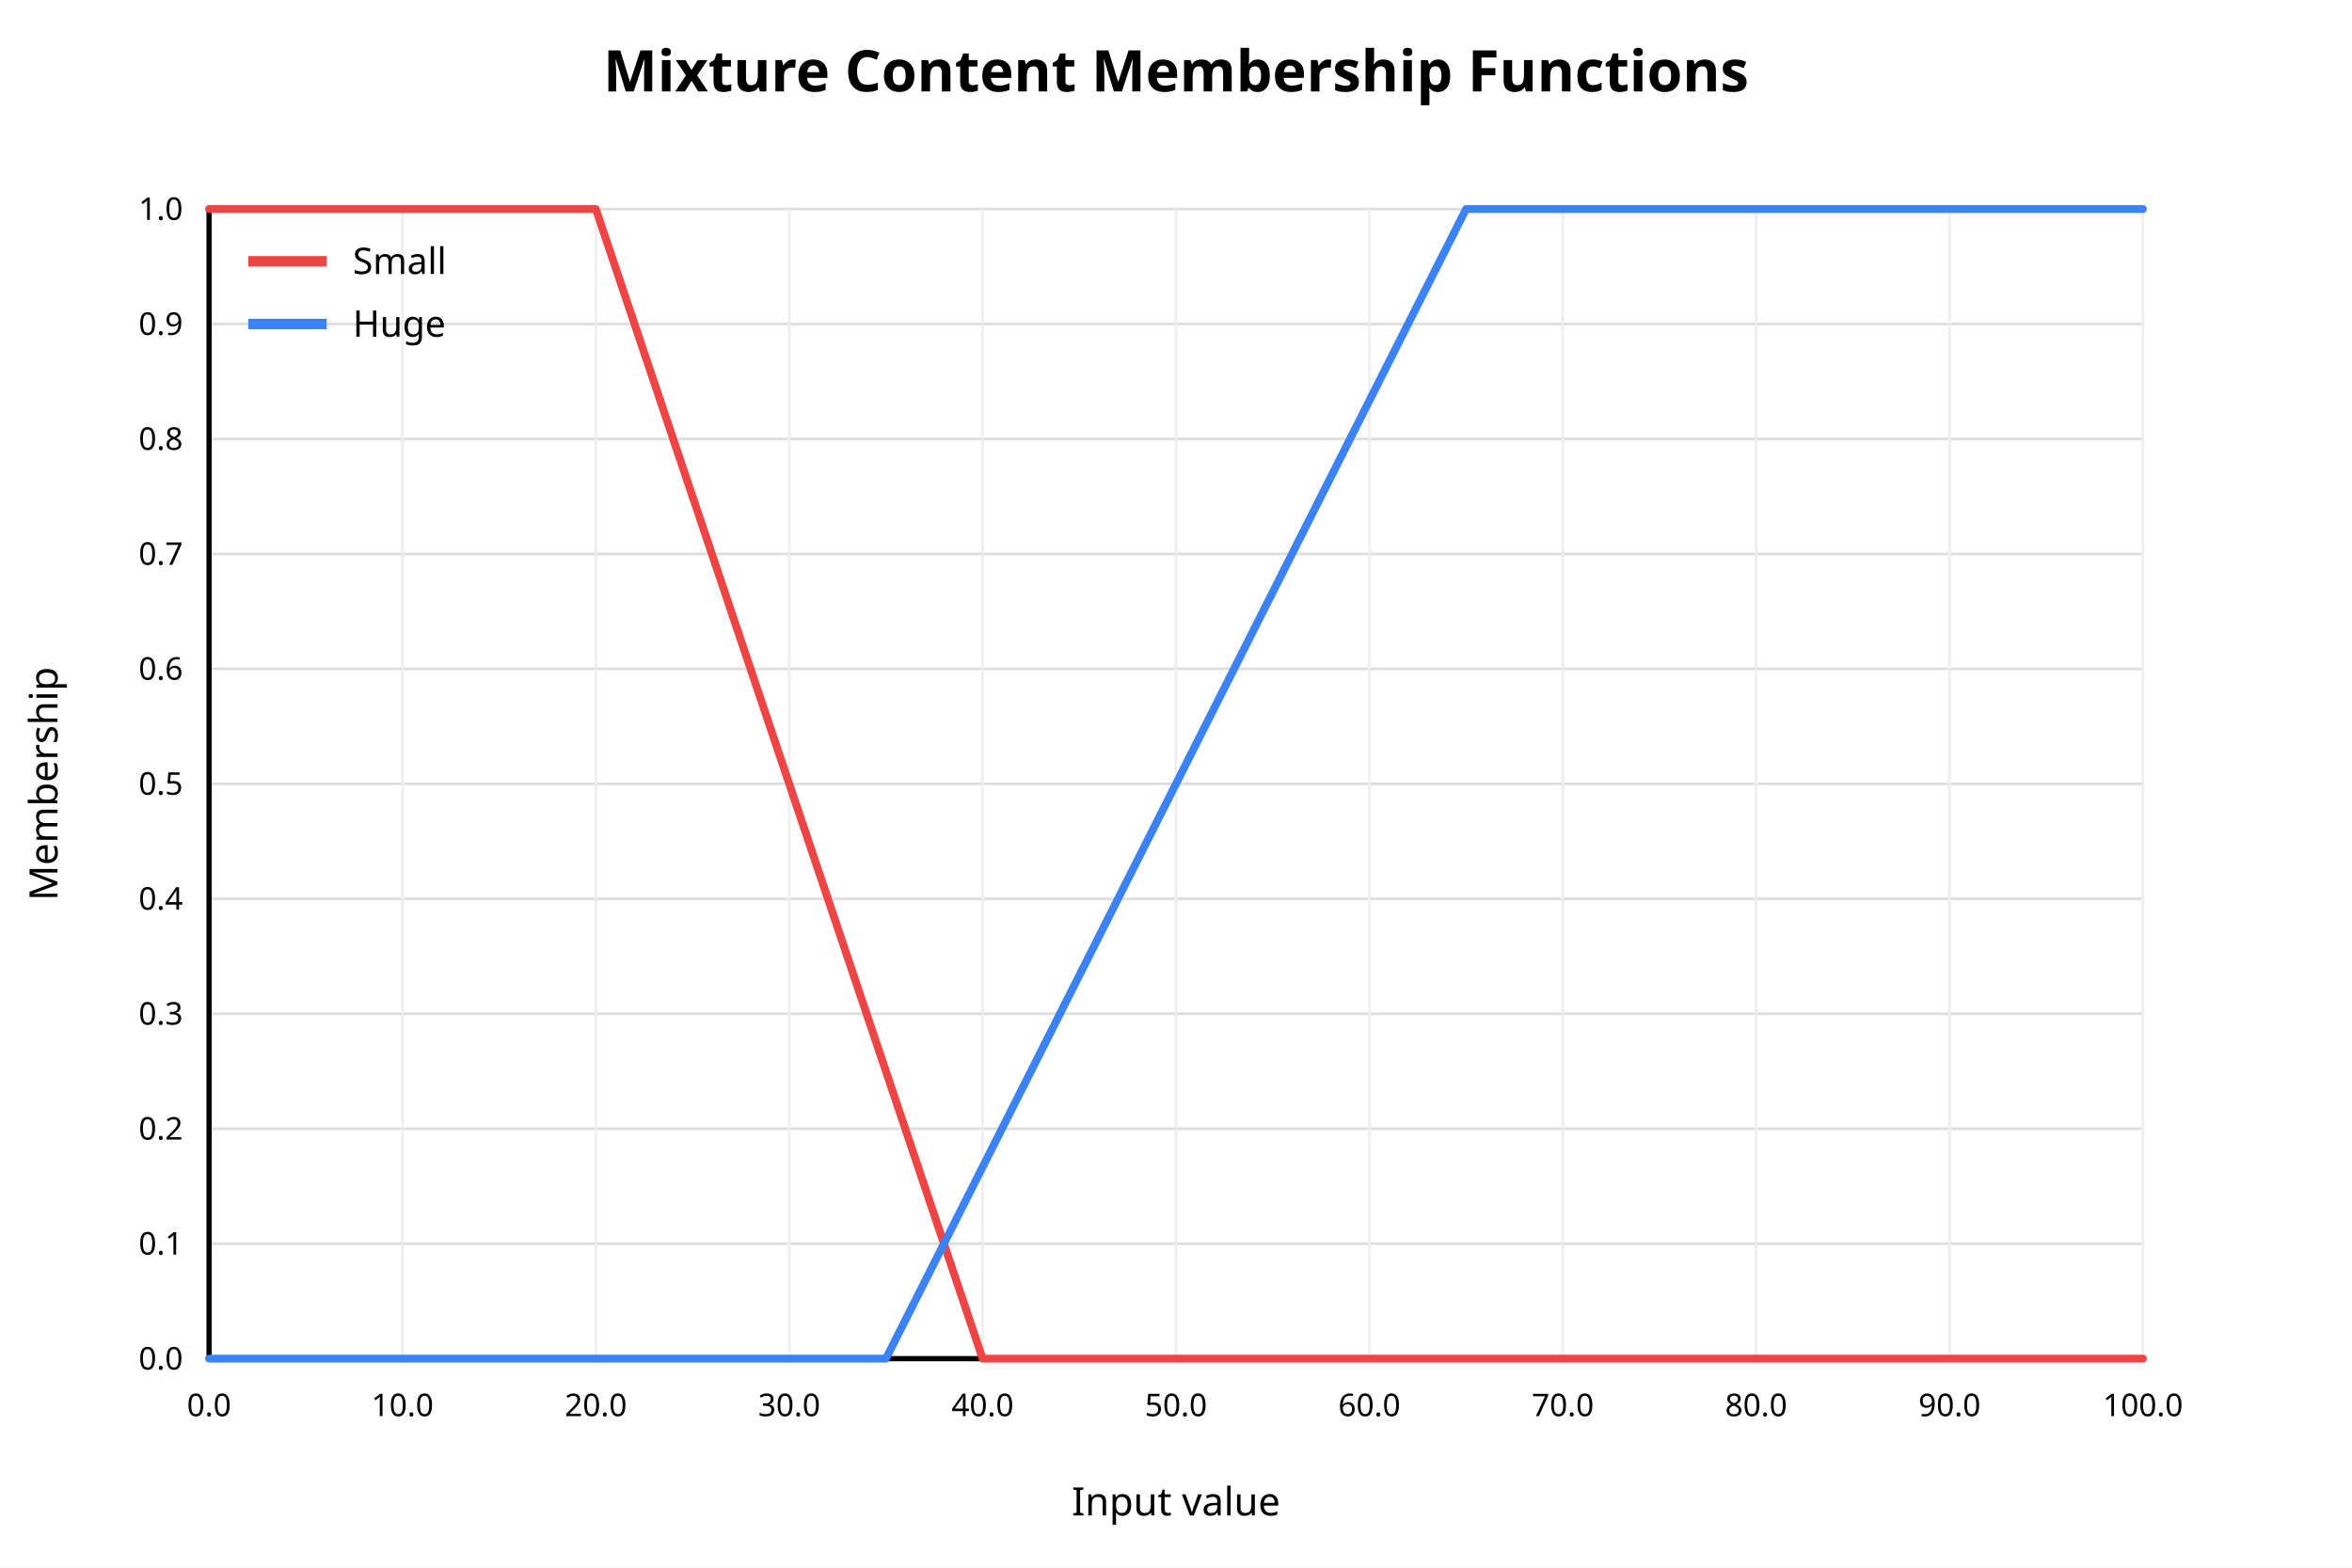
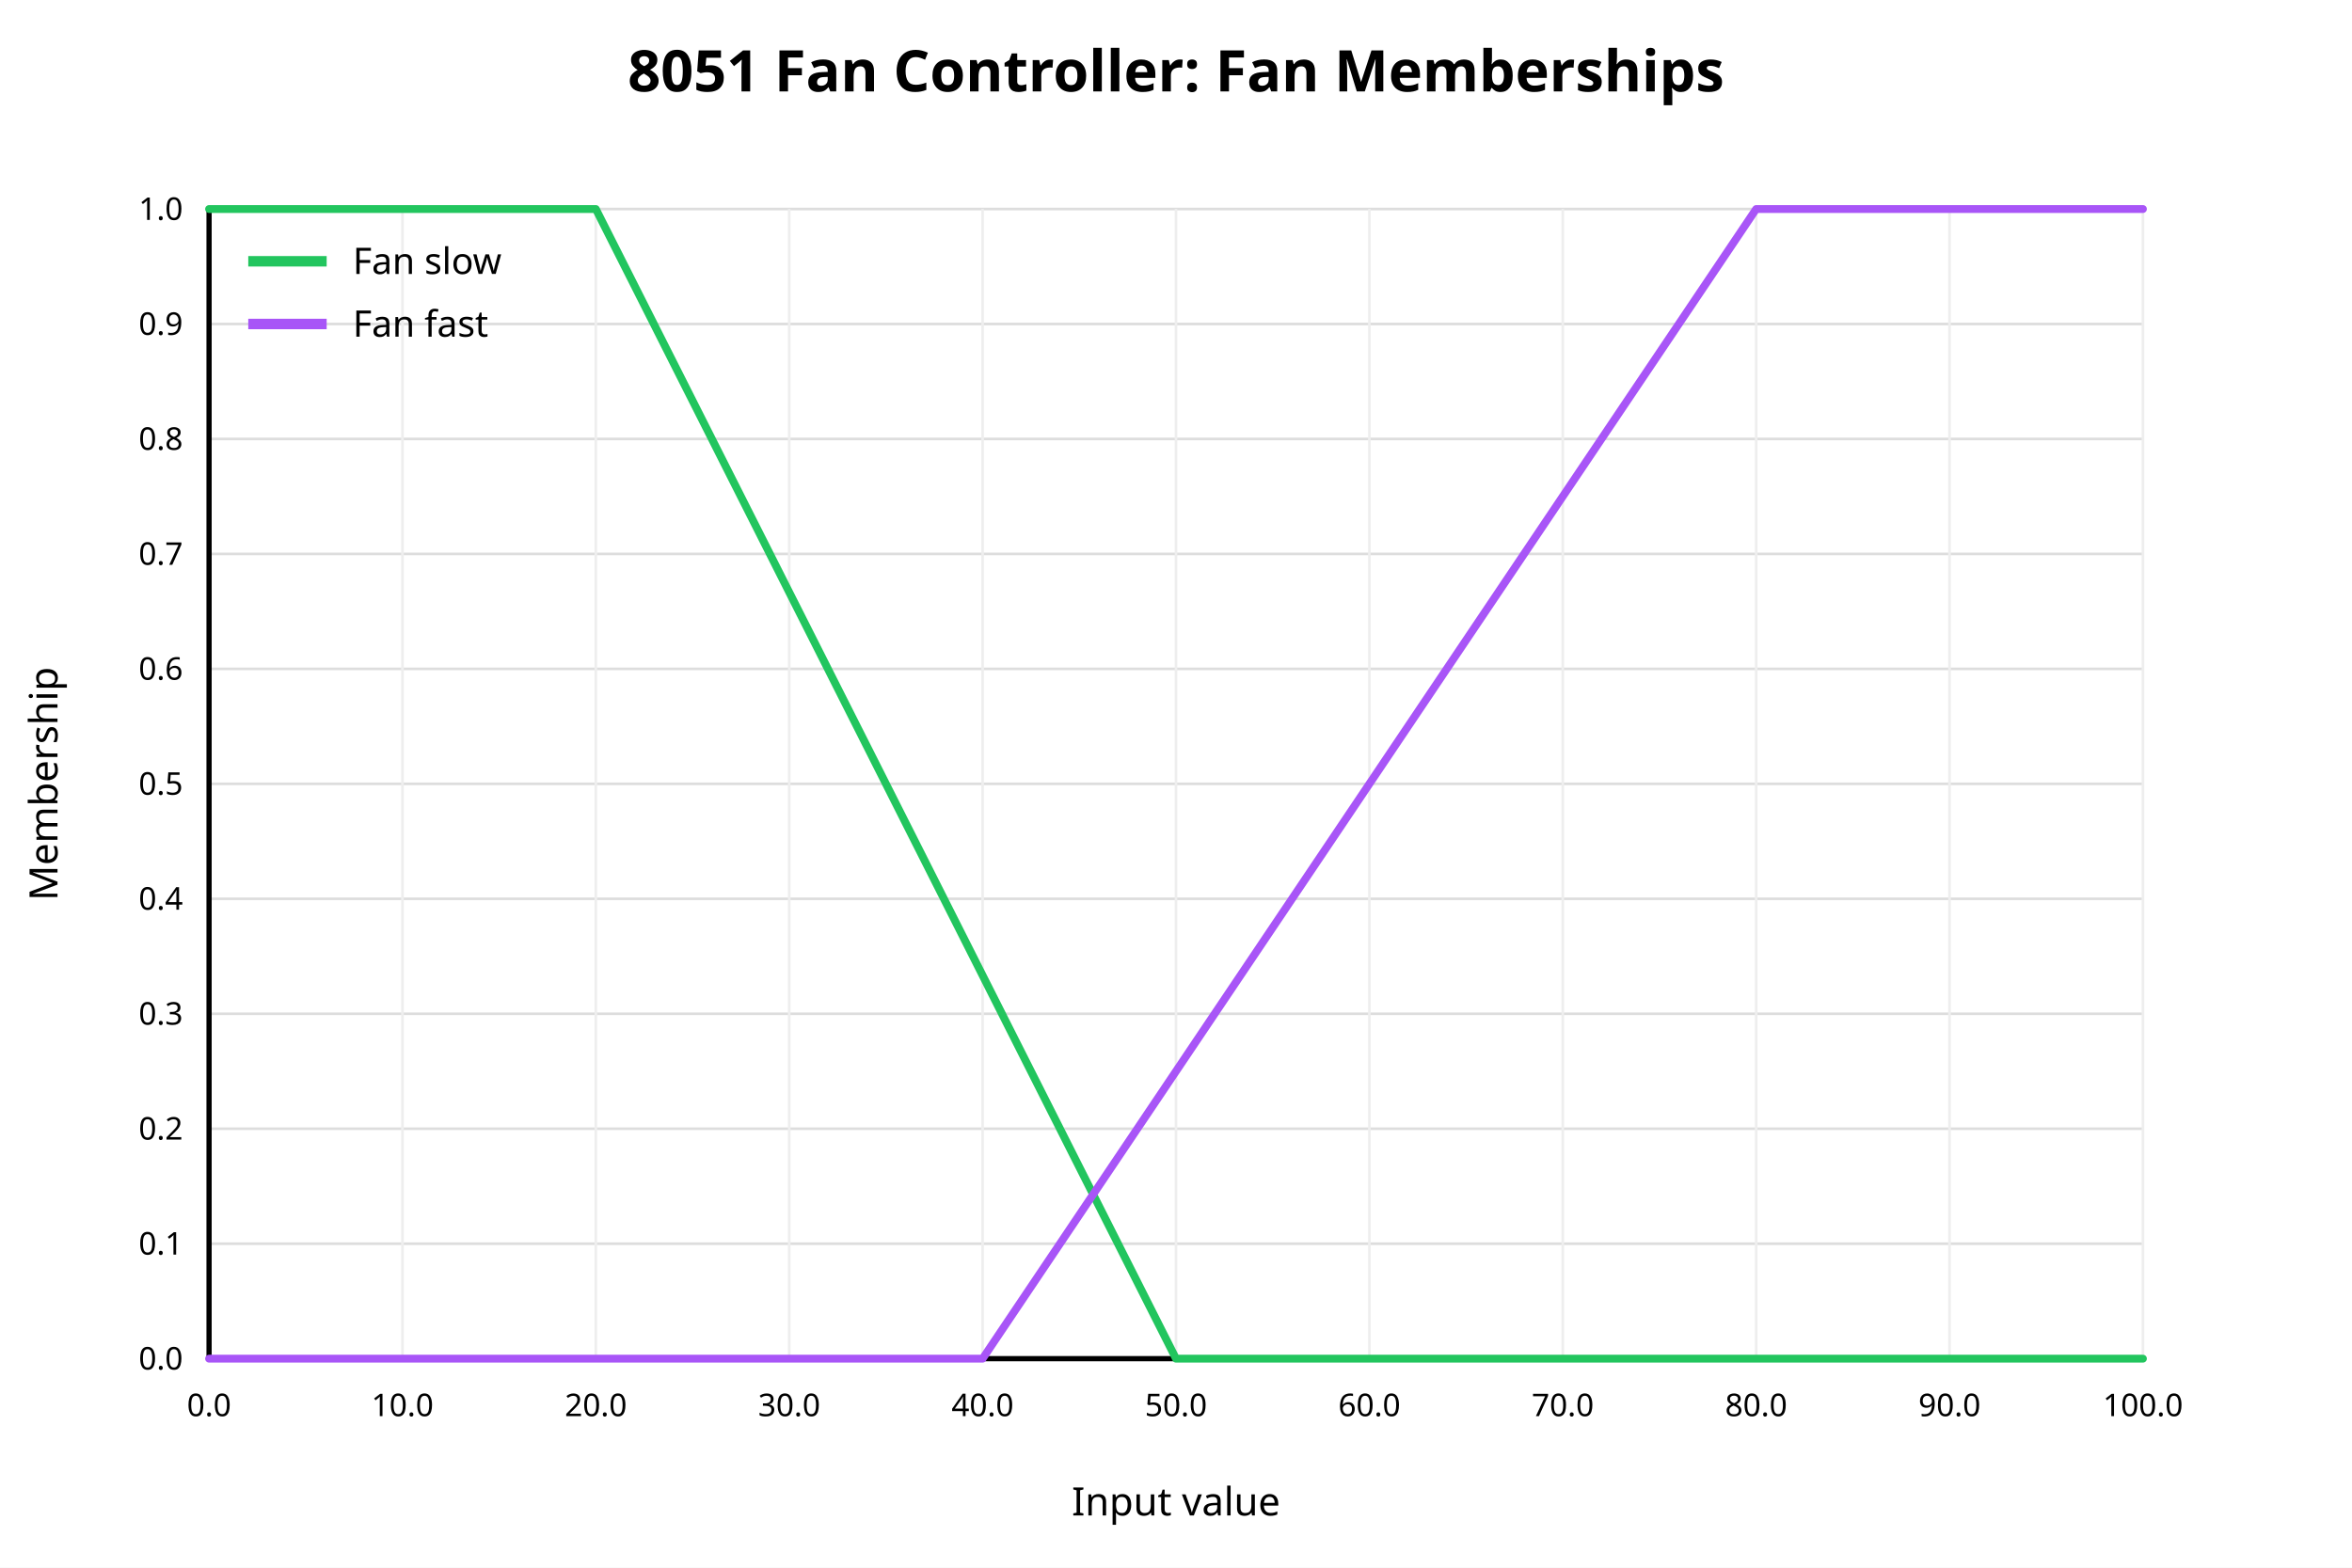
<svg xmlns="http://www.w3.org/2000/svg" width="900" height="600" viewBox="0 0 900 600">
  <rect x="0" y="0" width="900" height="600" fill="white" />
-   <text x="450" y="35" text-anchor="middle" font-family="sans-serif" font-size="22" font-weight="bold" fill="black">Mixture Content Membership Functions</text>
+   <text x="450" y="35" text-anchor="middle" font-family="sans-serif" font-size="22" font-weight="bold" fill="black">8051 Fan Controller: Fan Memberships</text>
  <line x1="80" y1="520.00" x2="820" y2="520.00" stroke="#dddddd" stroke-width="1" />
  <text x="70" y="520.00" text-anchor="end" dominant-baseline="middle" font-family="sans-serif" font-size="12" fill="black">0.0</text>
  <line x1="80" y1="476.00" x2="820" y2="476.00" stroke="#dddddd" stroke-width="1" />
  <text x="70" y="476.00" text-anchor="end" dominant-baseline="middle" font-family="sans-serif" font-size="12" fill="black">0.1</text>
  <line x1="80" y1="432.00" x2="820" y2="432.00" stroke="#dddddd" stroke-width="1" />
  <text x="70" y="432.00" text-anchor="end" dominant-baseline="middle" font-family="sans-serif" font-size="12" fill="black">0.2</text>
  <line x1="80" y1="388.00" x2="820" y2="388.00" stroke="#dddddd" stroke-width="1" />
  <text x="70" y="388.00" text-anchor="end" dominant-baseline="middle" font-family="sans-serif" font-size="12" fill="black">0.3</text>
  <line x1="80" y1="344.00" x2="820" y2="344.00" stroke="#dddddd" stroke-width="1" />
  <text x="70" y="344.00" text-anchor="end" dominant-baseline="middle" font-family="sans-serif" font-size="12" fill="black">0.4</text>
  <line x1="80" y1="300.00" x2="820" y2="300.00" stroke="#dddddd" stroke-width="1" />
  <text x="70" y="300.00" text-anchor="end" dominant-baseline="middle" font-family="sans-serif" font-size="12" fill="black">0.5</text>
  <line x1="80" y1="256.00" x2="820" y2="256.00" stroke="#dddddd" stroke-width="1" />
  <text x="70" y="256.00" text-anchor="end" dominant-baseline="middle" font-family="sans-serif" font-size="12" fill="black">0.6</text>
  <line x1="80" y1="212.00" x2="820" y2="212.00" stroke="#dddddd" stroke-width="1" />
  <text x="70" y="212.00" text-anchor="end" dominant-baseline="middle" font-family="sans-serif" font-size="12" fill="black">0.7</text>
  <line x1="80" y1="168.00" x2="820" y2="168.00" stroke="#dddddd" stroke-width="1" />
  <text x="70" y="168.00" text-anchor="end" dominant-baseline="middle" font-family="sans-serif" font-size="12" fill="black">0.8</text>
  <line x1="80" y1="124.00" x2="820" y2="124.00" stroke="#dddddd" stroke-width="1" />
  <text x="70" y="124.00" text-anchor="end" dominant-baseline="middle" font-family="sans-serif" font-size="12" fill="black">0.9</text>
  <line x1="80" y1="80.00" x2="820" y2="80.00" stroke="#dddddd" stroke-width="1" />
  <text x="70" y="80.00" text-anchor="end" dominant-baseline="middle" font-family="sans-serif" font-size="12" fill="black">1.0</text>
  <line x1="80.00" y1="80" x2="80.00" y2="520" stroke="#eeeeee" stroke-width="1" />
  <text x="80.00" y="542" text-anchor="middle" font-family="sans-serif" font-size="12" fill="black">0.0</text>
  <line x1="154.00" y1="80" x2="154.00" y2="520" stroke="#eeeeee" stroke-width="1" />
  <text x="154.00" y="542" text-anchor="middle" font-family="sans-serif" font-size="12" fill="black">10.0</text>
  <line x1="228.00" y1="80" x2="228.00" y2="520" stroke="#eeeeee" stroke-width="1" />
  <text x="228.00" y="542" text-anchor="middle" font-family="sans-serif" font-size="12" fill="black">20.0</text>
  <line x1="302.00" y1="80" x2="302.00" y2="520" stroke="#eeeeee" stroke-width="1" />
  <text x="302.00" y="542" text-anchor="middle" font-family="sans-serif" font-size="12" fill="black">30.0</text>
  <line x1="376.00" y1="80" x2="376.00" y2="520" stroke="#eeeeee" stroke-width="1" />
  <text x="376.00" y="542" text-anchor="middle" font-family="sans-serif" font-size="12" fill="black">40.0</text>
  <line x1="450.00" y1="80" x2="450.00" y2="520" stroke="#eeeeee" stroke-width="1" />
  <text x="450.00" y="542" text-anchor="middle" font-family="sans-serif" font-size="12" fill="black">50.0</text>
  <line x1="524.00" y1="80" x2="524.00" y2="520" stroke="#eeeeee" stroke-width="1" />
  <text x="524.00" y="542" text-anchor="middle" font-family="sans-serif" font-size="12" fill="black">60.0</text>
  <line x1="598.00" y1="80" x2="598.00" y2="520" stroke="#eeeeee" stroke-width="1" />
  <text x="598.00" y="542" text-anchor="middle" font-family="sans-serif" font-size="12" fill="black">70.0</text>
  <line x1="672.00" y1="80" x2="672.00" y2="520" stroke="#eeeeee" stroke-width="1" />
  <text x="672.00" y="542" text-anchor="middle" font-family="sans-serif" font-size="12" fill="black">80.0</text>
  <line x1="746.00" y1="80" x2="746.00" y2="520" stroke="#eeeeee" stroke-width="1" />
  <text x="746.00" y="542" text-anchor="middle" font-family="sans-serif" font-size="12" fill="black">90.0</text>
  <line x1="820.00" y1="80" x2="820.00" y2="520" stroke="#eeeeee" stroke-width="1" />
  <text x="820.00" y="542" text-anchor="middle" font-family="sans-serif" font-size="12" fill="black">100.0</text>
  <line x1="80" y1="520" x2="820" y2="520" stroke="black" stroke-width="2" />
  <line x1="80" y1="80" x2="80" y2="520" stroke="black" stroke-width="2" />
  <text x="450" y="580" text-anchor="middle" font-family="sans-serif" font-size="15" fill="black">Input value</text>
  <text x="22" y="300" text-anchor="middle" font-family="sans-serif" font-size="15" fill="black" transform="rotate(-90 22 300)">Membership</text>
-   <polyline fill="none" stroke="#ef4444" stroke-width="3" stroke-linejoin="round" stroke-linecap="round" points="80.00,80.00 87.40,80.00 94.80,80.00 102.20,80.00 109.60,80.00 117.00,80.00 124.40,80.00 131.80,80.00 139.20,80.00 146.60,80.00 154.00,80.00 161.40,80.00 168.80,80.00 176.20,80.00 183.60,80.00 191.00,80.00 198.40,80.00 205.80,80.00 213.20,80.00 220.60,80.00 228.00,80.00 235.40,102.00 242.80,124.00 250.20,146.00 257.60,168.00 265.00,190.00 272.40,212.00 279.80,234.00 287.20,256.00 294.60,278.00 302.00,300.00 309.40,322.00 316.80,344.00 324.20,366.00 331.60,388.00 339.00,410.00 346.40,432.00 353.80,454.00 361.20,476.00 368.60,498.00 376.00,520.00 383.40,520.00 390.80,520.00 398.20,520.00 405.60,520.00 413.00,520.00 420.40,520.00 427.80,520.00 435.20,520.00 442.60,520.00 450.00,520.00 457.40,520.00 464.80,520.00 472.20,520.00 479.60,520.00 487.00,520.00 494.40,520.00 501.80,520.00 509.20,520.00 516.60,520.00 524.00,520.00 531.40,520.00 538.80,520.00 546.20,520.00 553.60,520.00 561.00,520.00 568.40,520.00 575.80,520.00 583.20,520.00 590.60,520.00 598.00,520.00 605.40,520.00 612.80,520.00 620.20,520.00 627.60,520.00 635.00,520.00 642.40,520.00 649.80,520.00 657.20,520.00 664.60,520.00 672.00,520.00 679.40,520.00 686.80,520.00 694.20,520.00 701.60,520.00 709.00,520.00 716.40,520.00 723.80,520.00 731.20,520.00 738.60,520.00 746.00,520.00 753.40,520.00 760.80,520.00 768.20,520.00 775.60,520.00 783.00,520.00 790.40,520.00 797.80,520.00 805.20,520.00 812.60,520.00 820.00,520.00" />
-   <line x1="95" y1="100" x2="125" y2="100" stroke="#ef4444" stroke-width="4" />
-   <text x="135" y="100" dominant-baseline="middle" font-family="sans-serif" font-size="14" fill="black">Small</text>
-   <polyline fill="none" stroke="#3b82f6" stroke-width="3" stroke-linejoin="round" stroke-linecap="round" points="80.00,520.00 87.40,520.00 94.80,520.00 102.20,520.00 109.60,520.00 117.00,520.00 124.40,520.00 131.80,520.00 139.20,520.00 146.60,520.00 154.00,520.00 161.40,520.00 168.80,520.00 176.20,520.00 183.60,520.00 191.00,520.00 198.40,520.00 205.80,520.00 213.20,520.00 220.60,520.00 228.00,520.00 235.40,520.00 242.80,520.00 250.20,520.00 257.60,520.00 265.00,520.00 272.40,520.00 279.80,520.00 287.20,520.00 294.60,520.00 302.00,520.00 309.40,520.00 316.80,520.00 324.20,520.00 331.60,520.00 339.00,520.00 346.40,505.33 353.80,490.67 361.20,476.00 368.60,461.33 376.00,446.67 383.40,432.00 390.80,417.33 398.20,402.67 405.60,388.00 413.00,373.33 420.40,358.67 427.80,344.00 435.20,329.33 442.60,314.67 450.00,300.00 457.40,285.33 464.80,270.67 472.20,256.00 479.60,241.33 487.00,226.67 494.40,212.00 501.80,197.33 509.20,182.67 516.60,168.00 524.00,153.33 531.40,138.67 538.80,124.00 546.20,109.33 553.60,94.67 561.00,80.00 568.40,80.00 575.80,80.00 583.20,80.00 590.60,80.00 598.00,80.00 605.40,80.00 612.80,80.00 620.20,80.00 627.60,80.00 635.00,80.00 642.40,80.00 649.80,80.00 657.20,80.00 664.60,80.00 672.00,80.00 679.40,80.00 686.80,80.00 694.20,80.00 701.60,80.00 709.00,80.00 716.40,80.00 723.80,80.00 731.20,80.00 738.60,80.00 746.00,80.00 753.40,80.00 760.80,80.00 768.20,80.00 775.60,80.00 783.00,80.00 790.40,80.00 797.80,80.00 805.20,80.00 812.60,80.00 820.00,80.00" />
-   <line x1="95" y1="124" x2="125" y2="124" stroke="#3b82f6" stroke-width="4" />
-   <text x="135" y="124" dominant-baseline="middle" font-family="sans-serif" font-size="14" fill="black">Huge</text>
+   <polyline fill="none" stroke="#22c55e" stroke-width="3" stroke-linejoin="round" stroke-linecap="round" points="80.00,80.00 87.40,80.00 94.80,80.00 102.20,80.00 109.60,80.00 117.00,80.00 124.40,80.00 131.80,80.00 139.20,80.00 146.60,80.00 154.00,80.00 161.40,80.00 168.80,80.00 176.20,80.00 183.60,80.00 191.00,80.00 198.40,80.00 205.80,80.00 213.20,80.00 220.60,80.00 228.00,80.00 235.40,94.67 242.80,109.33 250.20,124.00 257.60,138.67 265.00,153.33 272.40,168.00 279.80,182.67 287.20,197.33 294.60,212.00 302.00,226.67 309.40,241.33 316.80,256.00 324.20,270.67 331.60,285.33 339.00,300.00 346.40,314.67 353.80,329.33 361.20,344.00 368.60,358.67 376.00,373.33 383.40,388.00 390.80,402.67 398.20,417.33 405.60,432.00 413.00,446.67 420.40,461.33 427.80,476.00 435.20,490.67 442.60,505.33 450.00,520.00 457.40,520.00 464.80,520.00 472.20,520.00 479.60,520.00 487.00,520.00 494.40,520.00 501.80,520.00 509.20,520.00 516.60,520.00 524.00,520.00 531.40,520.00 538.80,520.00 546.20,520.00 553.60,520.00 561.00,520.00 568.40,520.00 575.80,520.00 583.20,520.00 590.60,520.00 598.00,520.00 605.40,520.00 612.80,520.00 620.20,520.00 627.60,520.00 635.00,520.00 642.40,520.00 649.80,520.00 657.20,520.00 664.60,520.00 672.00,520.00 679.40,520.00 686.80,520.00 694.20,520.00 701.60,520.00 709.00,520.00 716.40,520.00 723.80,520.00 731.20,520.00 738.60,520.00 746.00,520.00 753.40,520.00 760.80,520.00 768.20,520.00 775.60,520.00 783.00,520.00 790.40,520.00 797.80,520.00 805.20,520.00 812.60,520.00 820.00,520.00" />
+   <line x1="95" y1="100" x2="125" y2="100" stroke="#22c55e" stroke-width="4" />
+   <text x="135" y="100" dominant-baseline="middle" font-family="sans-serif" font-size="14" fill="black">Fan slow</text>
+   <polyline fill="none" stroke="#a855f7" stroke-width="3" stroke-linejoin="round" stroke-linecap="round" points="80.00,520.00 87.40,520.00 94.80,520.00 102.20,520.00 109.60,520.00 117.00,520.00 124.40,520.00 131.80,520.00 139.20,520.00 146.60,520.00 154.00,520.00 161.40,520.00 168.80,520.00 176.20,520.00 183.60,520.00 191.00,520.00 198.40,520.00 205.80,520.00 213.20,520.00 220.60,520.00 228.00,520.00 235.40,520.00 242.80,520.00 250.20,520.00 257.60,520.00 265.00,520.00 272.40,520.00 279.80,520.00 287.20,520.00 294.60,520.00 302.00,520.00 309.40,520.00 316.80,520.00 324.20,520.00 331.60,520.00 339.00,520.00 346.40,520.00 353.80,520.00 361.20,520.00 368.60,520.00 376.00,520.00 383.40,509.00 390.80,498.00 398.20,487.00 405.60,476.00 413.00,465.00 420.40,454.00 427.80,443.00 435.20,432.00 442.60,421.00 450.00,410.00 457.40,399.00 464.80,388.00 472.20,377.00 479.60,366.00 487.00,355.00 494.40,344.00 501.80,333.00 509.20,322.00 516.60,311.00 524.00,300.00 531.40,289.00 538.80,278.00 546.20,267.00 553.60,256.00 561.00,245.00 568.40,234.00 575.80,223.00 583.20,212.00 590.60,201.00 598.00,190.00 605.40,179.00 612.80,168.00 620.20,157.00 627.60,146.00 635.00,135.00 642.40,124.00 649.80,113.00 657.20,102.00 664.60,91.00 672.00,80.00 679.40,80.00 686.80,80.00 694.20,80.00 701.60,80.00 709.00,80.00 716.40,80.00 723.80,80.00 731.20,80.00 738.60,80.00 746.00,80.00 753.40,80.00 760.80,80.00 768.20,80.00 775.60,80.00 783.00,80.00 790.40,80.00 797.80,80.00 805.20,80.00 812.60,80.00 820.00,80.00" />
+   <line x1="95" y1="124" x2="125" y2="124" stroke="#a855f7" stroke-width="4" />
+   <text x="135" y="124" dominant-baseline="middle" font-family="sans-serif" font-size="14" fill="black">Fan fast</text>
</svg>
